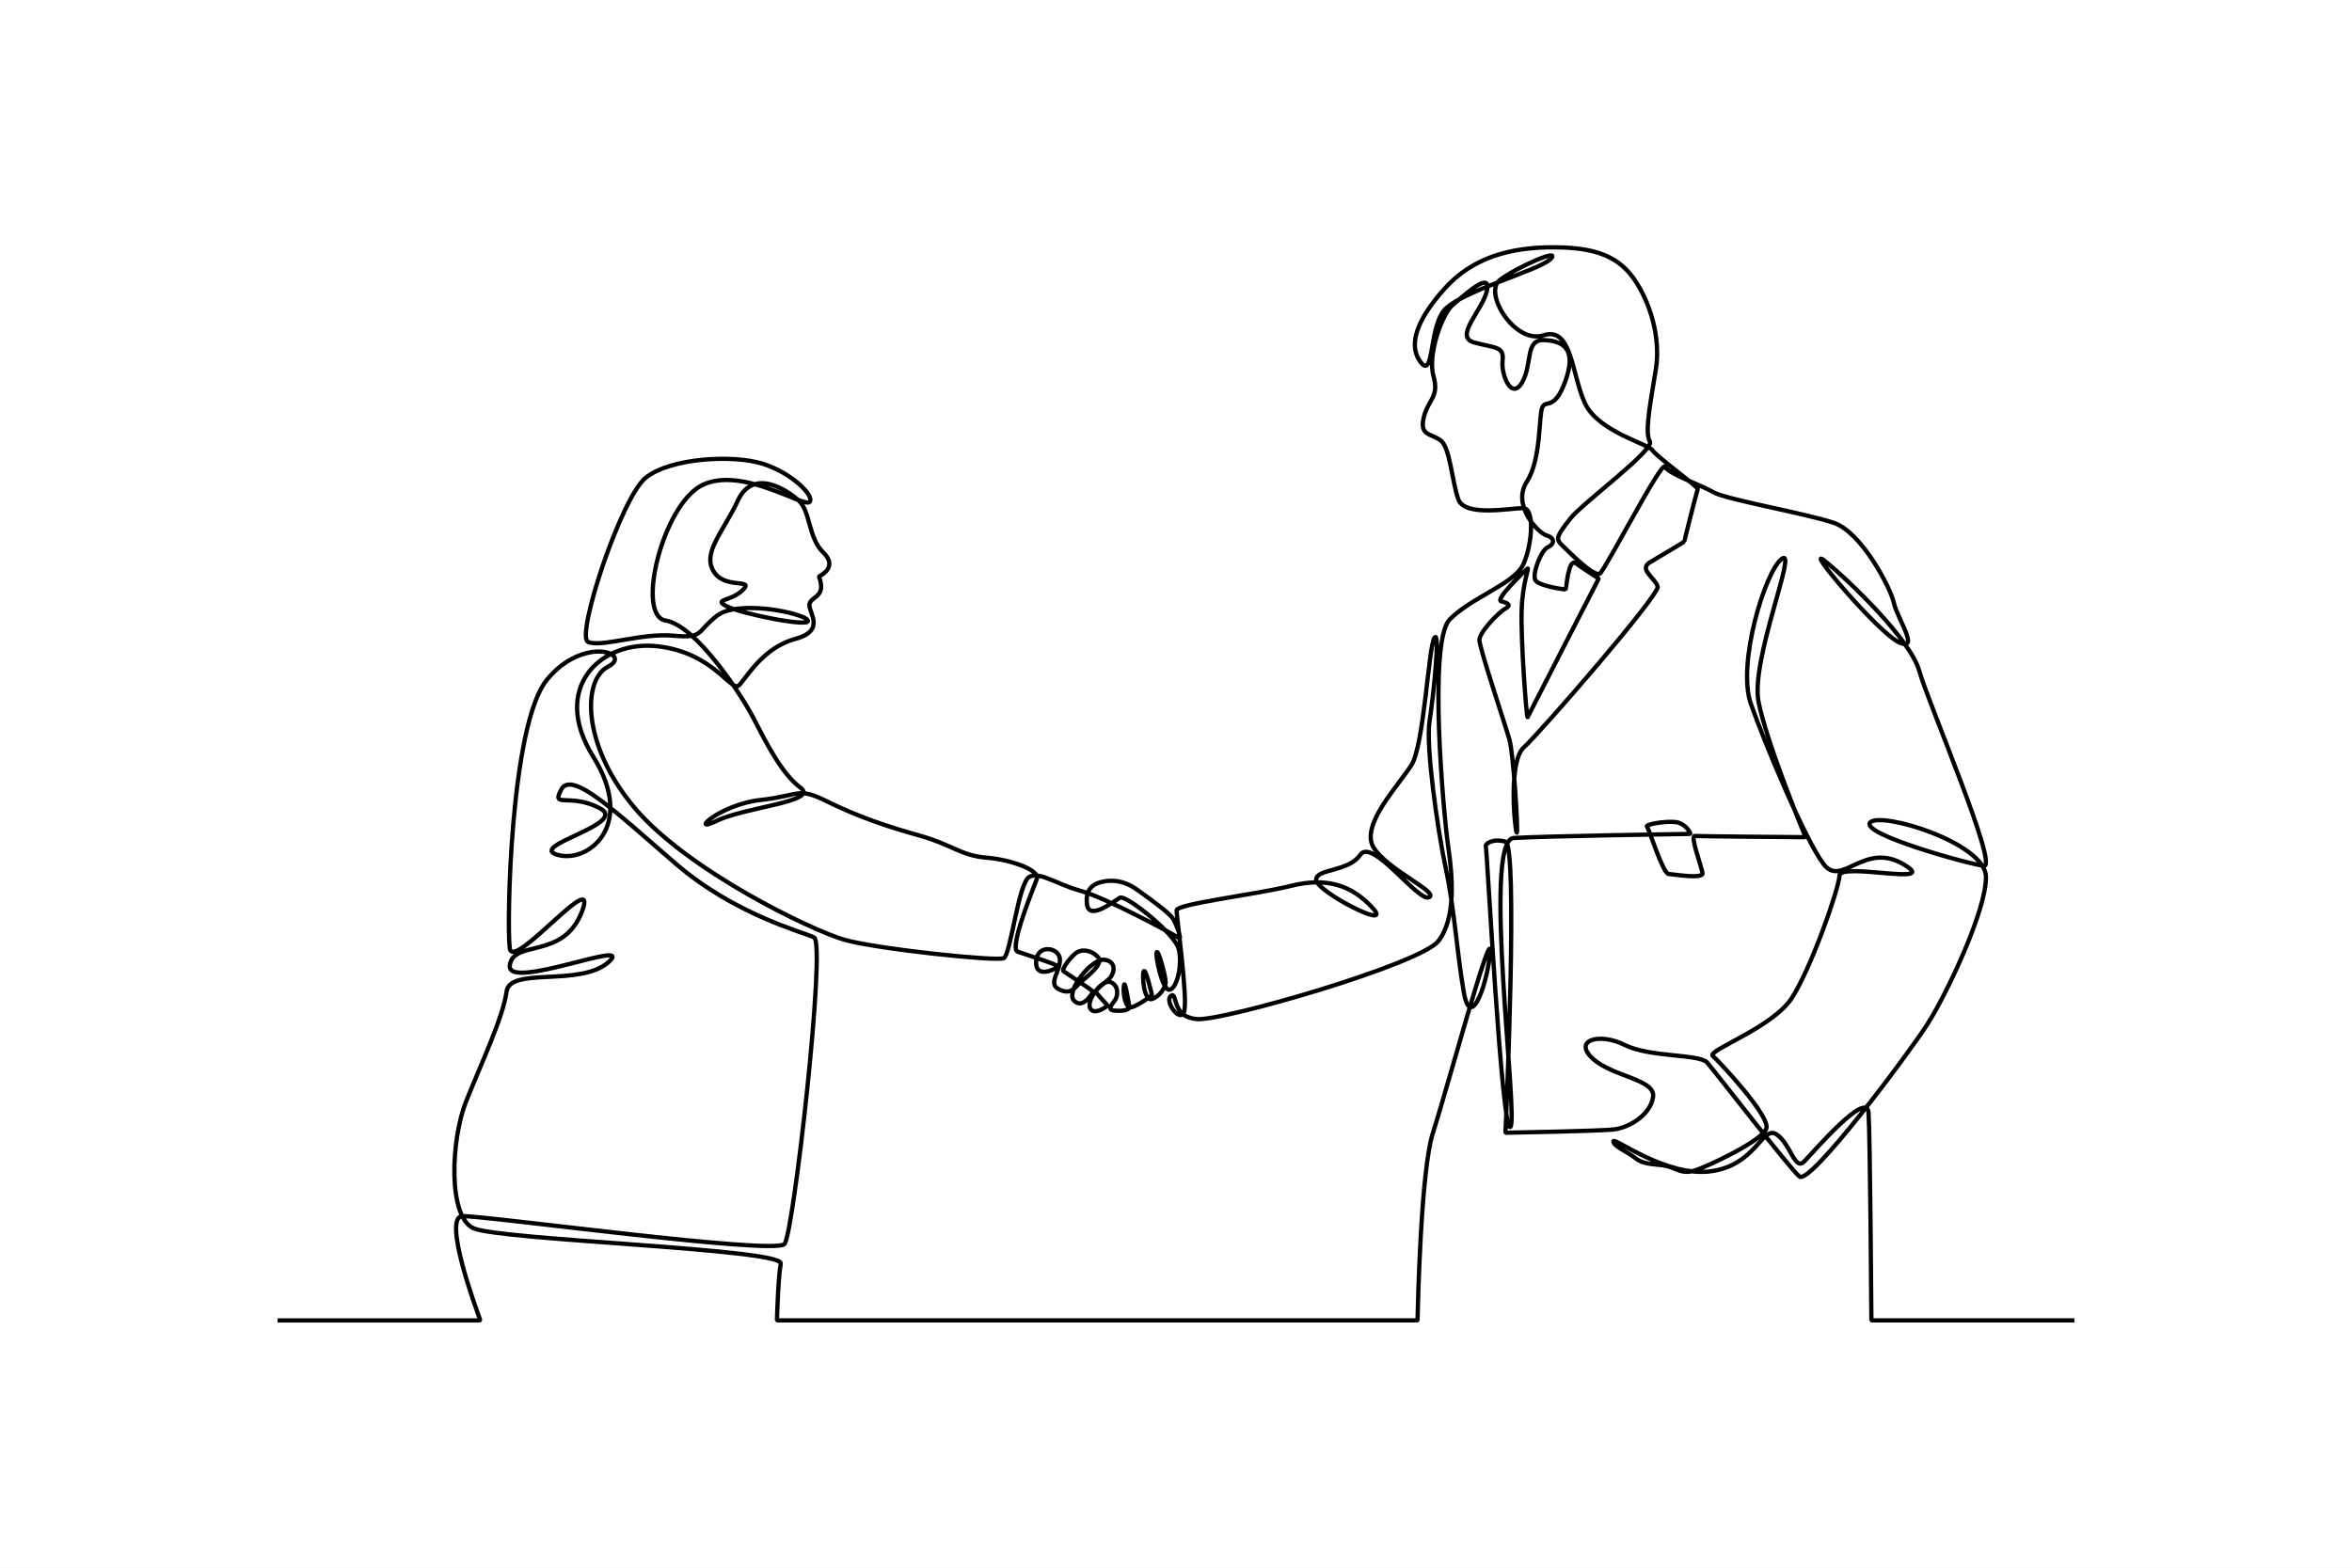
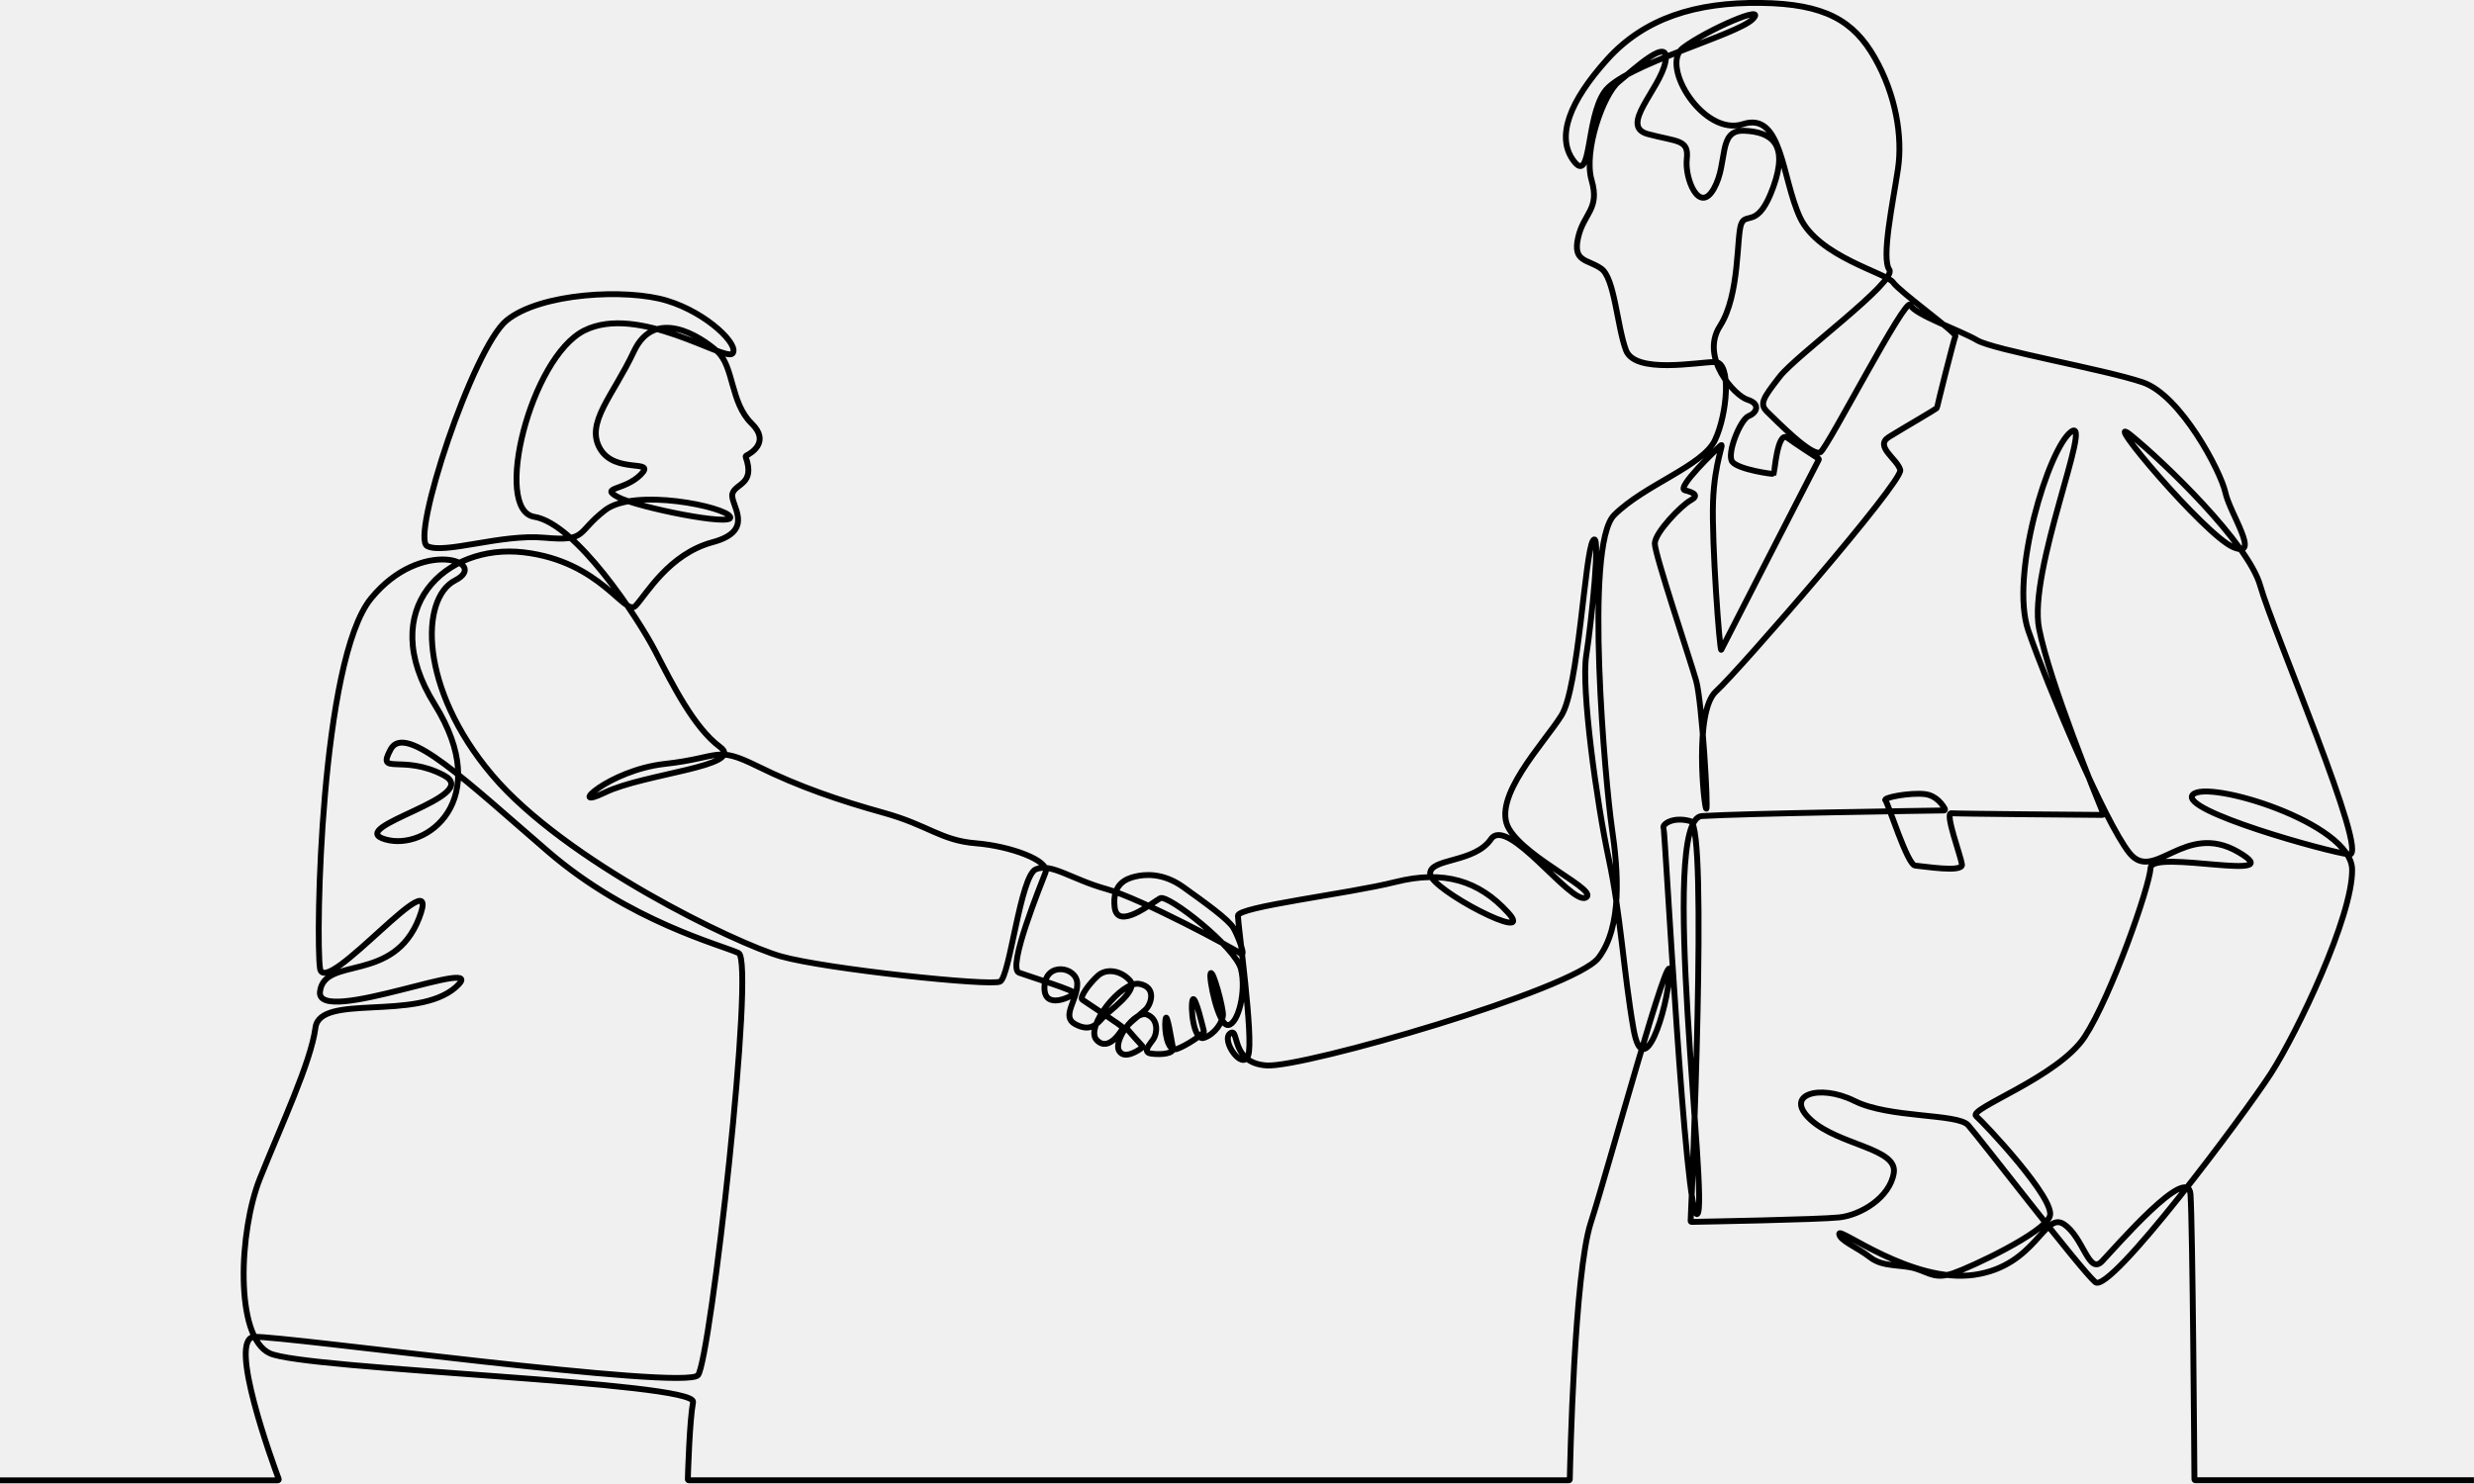
- <svg xmlns="http://www.w3.org/2000/svg" version="1.1" id="Layer_1" x="0px" y="0px" viewBox="0 0 6000 4000" style="enable-background:new 0 0 6000 4000;" xml:space="preserve">
+ <svg xmlns="http://www.w3.org/2000/svg" version="1.1" id="Layer_1" x="0px" y="0px" viewBox="0 0 4583.8 2749" style="enable-background:new 0 0 4583.8 2749;" xml:space="preserve">
  <style type="text/css">
- 	.st0{fill:#FFFFFF;}
- 	.st1{fill:none;stroke:#000000;stroke-width:10.894;stroke-miterlimit:10;}
+ 	.st0{fill:none;stroke:#000000;stroke-width:10.894;stroke-miterlimit:10;}
</style>
-   <g>
-     <rect class="st0" width="6000" height="4000" />
-     <path class="st1" d="M708.09,3369.05h514.74c1.27,0,2.15-1.25,1.71-2.44c-9.92-26.58-96.15-261.57-44.98-263.54   c54.24-2.09,798.99,100.13,821.94,70.93c22.95-29.21,106.39-767.7,75.1-782.3c-31.29-14.6-202.36-58.41-352.56-187.75   c-150.2-129.34-264.94-239.91-292.06-189.84c-27.12,50.07,21.53,7.93,98.05,47.98c76.52,40.05-185.67,95.96-108.48,118.91   c77.19,22.95,202.36-73.01,91.79-250.34c-110.57-177.32,20.86-298.32,164.81-281.63c143.94,16.69,187.75,119.95,207.57,99.09   c19.82-20.86,61.54-95.96,142.9-117.87c81.36-21.9,31.29-69.89,36.51-89.7c5.16-19.62,43.05-16.75,24.56-68.32   c-0.31-0.87,0.07-1.85,0.9-2.26c8.09-4,45.56-25.19,10-59.81c-39.64-38.59-32.34-105.35-63.63-133.51   c-31.29-28.16-115.78-82.4-154.37,0c-38.59,82.4-90.75,132.47-62.58,180.45c28.16,47.98,105.35,17.73,75.1,47.98   c-30.25,30.25-77.19,22.95-41.72,41.72s215.92,55.28,207.57,36.51c-8.34-18.78-177.32-54.24-231.56-12.52   c-54.24,41.72-32.34,58.41-112.65,51.11c-80.32-7.3-185.67,31.29-216.96,15.65s84.49-367.16,147.07-418.27   s222.17-59.46,297.28-36.51c75.1,22.95,135.25,83.11,121,98.05c-14.25,14.94-174.19-92.83-274.33-42.77   c-100.13,50.07-170.02,332.74-92.83,345.26c77.19,12.52,191.92,186.71,224.26,249.29c32.34,62.58,71.97,141.86,119.95,177.32   c47.98,35.46-140.81,49.02-213.83,84.49c-73.01,35.46,6.99-41.56,111.61-53.2c104.62-11.63,92.83-34.42,171.06,4.17   c78.23,38.59,152.29,63.63,234.69,86.57c82.4,22.95,105.35,51.11,170.02,56.33c64.67,5.22,137.69,32.34,129.34,54.24   c-8.34,21.9-71.97,177.32-49.02,185.67c22.95,8.34,105.93,33.73,102.68,38.36c-3.25,4.64-57.95,33.38-55.63-12.98   c2.32-46.36,59.8-36.62,60.73-5.56s-30.6,61.19-3.71,75.56c26.89,14.37,38.94,1.39,50.53-11.59   c11.59-12.98,67.22-50.53,50.99-69.07s-43.11-23.64-59.34-9.27s-34.77,40.33-29.21,44.5c5.56,4.17,76.96,50.53,75.56,52.39   s-25.64,46.42-48.68,22.72c-23.03-23.71,45.9-110.33,78.81-104.31c32.91,6.03,21.79,38.01,11.59,47.75   c-10.2,9.74-37.09,29.67-35.23,33.84c1.61,3.63,23.57,27.61,29.26,33.78c0.73,0.79,0.61,2.03-0.25,2.67   c-6.73,5.04-33.01,23.12-42.92,6.19c-11.4-19.48,30.13-76.03,51.92-67.22s18.54,35.23,11.59,45.43s-21.32,24.57-3.71,26.89   c17.62,2.32,42.19,0.46,39.87-10.66c-2.32-11.13-11.59-72.32-13.91-51.92c-2.32,20.4,3.71,59.34,20.4,54.24   c16.69-5.1,51.92-29.21,50.99-32.45c-0.93-3.25-16.23-70-20.86-58.88c-4.64,11.13,0.96,76.96,20.88,70.47s34.75-29.21,35.21-42.65   c0.46-13.44-18.08-82.98-22.72-76.96c-4.64,6.03,13.91,98.28,32.45,95.96c18.54-2.32,33.84-63.05,23.64-103.84   s-135.37-139.08-149.74-131.2s-79.27,60.73-84.37,16.69c-5.1-44.04,22.72-53.31,38.48-57.02c15.76-3.71,50.07-8.17,89.01,19.79   c38.94,27.96,83.45,59.48,92.72,75.71c9.27,16.23,24.11,56.09,12.98,47.29c-11.13-8.81-184.51-101.99-248.48-119.61   c-63.97-17.62-101.99-48.68-130.73-36.62s-48.21,199.34-66.29,208.15c-18.08,8.81-322.66-23.18-406.1-46.82   c-83.45-23.64-400.54-176.63-535.44-336.56s-133.51-326.83-68.15-360.21c65.37-33.38-62.58-80.66-155.77,33.38   c-93.18,114.04-102.92,627.23-94.57,685.64s230.87-215.57,183.58-93.18c-47.29,122.39-175.24,69.54-183.58,136.29   c-8.34,66.76,324.05-72.32,251.73-8.34c-72.32,63.97-251.73,11.13-260.07,75.1s-63.97,182.19-102.92,279.54   c-38.94,97.35-47.29,293.45,18.08,324.05c65.37,30.6,791.34,52.85,784.39,90.4c-6.41,34.64-9.28,128.75-9.68,143.13   c-0.03,1.02,0.79,1.85,1.82,1.85h1630.5c0.99,0,1.8-0.78,1.82-1.77c0.56-28.05,8.2-380.8,38.91-475.6   c31.99-98.74,150.2-534.05,146.03-463.12c-4.17,70.93-48.68,207.22-66.76,104.31s-23.64-211.4-45.9-315.7   c-22.25-104.31-51.46-315.7-41.72-376.9c9.74-61.19,27.82-236.43,12.52-212.79s-26.42,272.59-58.41,324.05   c-31.99,51.46-130.73,152.98-97.35,210s169.67,115.43,141.86,127.95s-144.64-152.98-175.24-108.48   c-30.6,44.5-112.65,34.77-112.65,63.98c0,29.21,198.88,132.12,144.64,72.32c-54.24-59.8-119.61-79.27-208.61-57.02   c-89.01,22.25-292.06,45.9-292.06,62.58c0,16.69,29.55,228.43,19.12,258.68c-10.43,30.25-51.11-28.16-33.38-40.68   s-1.04,55.28,67.8,59.46c68.84,4.17,569.52-140.81,614.37-199.23c44.85-58.41,36.51-162.72,25.03-240.95   c-11.47-78.23-52.15-523.62,4.17-579.95c56.33-56.33,163.76-90.75,186.71-138.73c22.95-47.98,31.29-144.99,0-144.99   c-31.29,0-148.12,22.95-164.81-21.9c-16.69-44.85-20.86-133.51-45.9-151.25s-53.2-11.47-42.77-57.37   c10.43-45.9,40.68-52.15,25.03-106.39c-15.65-54.24,21.9-159.59,50.07-182.54c28.16-22.95,97.01-87.62,86.57-36.51   c-10.43,51.11-86.57,118.91-32.34,133.51c54.24,14.6,76.14,9.39,71.97,45.9c-4.17,36.51,22.95,103.26,50.07,55.28   s6.26-109.52,56.33-107.44c50.07,2.09,82.4,23.99,54.24,103.26c-28.16,79.27-50.07,46.94-59.46,68.84   c-9.39,21.9-2.09,131.43-39.64,189.84c-37.55,58.41,27.12,129.34,51.11,136.64c23.99,7.3,17.73,23.99,2.09,30.25   s-41.49,70.47-30.36,84.84c11.13,14.37,76.03,23.64,76.96,22.25c0.93-1.39,6.49-80.2,25.03-66.76   c16.51,11.97,50.29,33.86,57.5,38.52c0.78,0.51,1.05,1.51,0.62,2.34c-12.52,24.35-177.84,346.01-180.51,352.03   c-2.78,6.26-18.08-199.57-15.3-274.68c2.78-75.1,22.25-111.26,13.91-103.61s-82.75,78.58-66.06,82.75   c16.69,4.17,27.12,9.74,10.43,18.78c-16.69,9.04-66.06,59.8-66.06,79.97c0,20.17,65.37,214.87,76.49,253.81   c11.13,38.94,22.95,240.6,18.78,237.82c-4.17-2.78-22.95-180.8,18.08-217.65c41.03-36.86,346.99-389.41,341.43-410.27   s-48.68-43.81-20.86-61.19c27.82-17.38,89.01-52.15,89.01-54.24c0-2.09,31.29-127.25,34.07-132.82   c2.78-5.56-103.61-82.05-115.43-99.44c-11.82-17.38-138.38-47.29-172.45-120.3c-34.07-73.01-32.68-196.79-105.7-173.15   c-73.02,23.64-154.37-108.48-111.26-141.16c43.11-32.68,158.55-83.45,129.34-53.54c-29.21,29.9-239.91,84.84-274.68,134.9   c-34.77,50.07-23.64,172.45-57.02,127.95c-33.38-44.5-7.65-110.57,61.89-187.75c69.54-77.19,164.81-106.39,284.41-105   c119.61,1.39,172.45,33.38,211.4,101.53s52.15,146.03,43.11,206.53c-9.04,60.5-31.29,164.81-15.99,186.36   s-171.76,157.85-203.05,198.18c-31.29,40.33-38.25,50.76-22.95,65.37c15.3,14.6,84.14,85.53,98.74,74.41   c14.6-11.13,158.55-290.67,166.2-272.59c7.65,18.08,93.18,47.29,123.78,65.37c30.6,18.08,235.73,53.89,306.66,77.88   c70.93,23.99,144.99,165.85,153.33,204.44c8.34,38.59,66.76,123.08,14.6,101.18c-52.15-21.9-250.34-256.6-189.84-207.57   s218,200.27,239.91,279.54c21.9,79.27,203.4,501.72,164.81,497.54s-316.05-81.36-289.97-110.57   c26.08-29.21,294.45,52.15,295.34,138.73c0.89,86.57-101.33,301.45-150.35,377.59s-298.32,409.93-325.44,386.98   c-27.12-22.95-215.92-269.11-235.73-291.02c-19.82-21.9-146.03-12.52-210.7-44.85c-64.67-32.34-132.47-11.47-80.32,35.46   c52.15,46.94,160.63,52.15,153.33,98.05c-7.3,45.9-61.54,78.23-101.18,82.4c-37.53,3.95-250.88,7.9-273.44,8.31   c-1.05,0.02-1.89-0.84-1.84-1.89c1.85-41.2,32.3-731.64-0.09-740.75c-33.38-9.39-53.2,6.26-50.07,12.52   c3.13,6.26,40.68,732.24,62.58,715.55c21.9-16.69-73.01-732.24,8.34-737.45c77.17-4.95,414.28-9.89,448.79-10.39   c1.35-0.02,2.21-1.46,1.57-2.66c-3.67-6.88-15.37-25.1-37.31-27.63c-27.12-3.13-78.23,6.26-73.01,11.47s40.68,119.95,55.28,121   c14.6,1.04,88.66,13.56,86.57-2.09c-2.09-15.65-32.33-95.96-19.82-94.92c11.78,0.98,251.63,2.89,279.95,3.11   c1.3,0.01,2.18-1.3,1.68-2.5c-10.61-25.78-99.31-242.75-118.91-342.74c-20.86-106.39,101.18-395.32,59.46-365.07   c-41.72,30.25-114.74,267.03-79.27,369.25c35.46,102.22,140.81,352.56,186.71,410.97s102.22-59.46,202.36-1.04   c100.13,58.41-160.63-6.26-162.72,29.21c-2.09,35.46-73.02,237.82-122.04,312.92c-49.02,75.1-216.96,133.51-201.31,147.07   c15.65,13.56,148.12,154.37,136.64,185.67c-11.47,31.29-144.99,93.88-178.37,105.35c-33.38,11.47-43.81,0-69.89-8.34   s-60.5-2.09-84.49-20.86c-23.99-18.78-57.37-31.29-57.37-43.81s135.6,92.83,250.34,76.14c114.74-16.69,129.34-117.87,165.85-93.88   c36.51,23.99,45.9,94.92,70.93,68.84c25.03-26.08,159.59-182.54,163.76-124.13c4.02,56.31,7.07,496.45,7.29,528.08   c0.01,1,0.82,1.79,1.82,1.79h516.14" />
-   </g>
+   <path class="st0" d="M0,2743.5h514.7c1.3,0,2.1-1.3,1.7-2.4c-9.9-26.6-96.2-261.6-45-263.5c54.2-2.1,799,100.1,821.9,70.9  c22.9-29.2,106.4-767.7,75.1-782.3c-31.3-14.6-202.4-58.4-352.6-187.8S751,1338.5,723.9,1388.6c-27.1,50.1,21.5,7.9,98,48  c76.5,40.1-185.7,96-108.5,118.9s202.4-73,91.8-250.3c-110.6-177.3,20.9-298.3,164.8-281.6c143.9,16.7,187.8,120,207.6,99.1  s61.5-96,142.9-117.9c81.4-21.9,31.3-69.9,36.5-89.7c5.2-19.6,43-16.7,24.6-68.3c-0.3-0.9,0.1-1.8,0.9-2.3c8.1-4,45.6-25.2,10-59.8  c-39.6-38.6-32.3-105.4-63.6-133.5s-115.8-82.4-154.4,0c-38.6,82.4-90.7,132.5-62.6,180.5c28.2,48,105.4,17.7,75.1,48  c-30.2,30.2-77.2,22.9-41.7,41.7c35.5,18.8,215.9,55.3,207.6,36.5c-8.3-18.8-177.3-54.2-231.6-12.5c-54.2,41.7-32.3,58.4-112.7,51.1  s-185.7,31.3-217,15.6c-31.3-15.6,84.5-367.2,147.1-418.3c62.6-51.1,222.2-59.5,297.3-36.5c75.1,22.9,135.2,83.1,121,98  s-174.2-92.8-274.3-42.8c-100.1,50.1-170,332.7-92.8,345.3c77.2,12.5,191.9,186.7,224.3,249.3c32.3,62.6,72,141.9,120,177.3  c48,35.5-140.8,49-213.8,84.5c-73,35.5,7-41.6,111.6-53.2c104.6-11.6,92.8-34.4,171.1,4.2c78.2,38.6,152.3,63.6,234.7,86.6  c82.4,22.9,105.4,51.1,170,56.3c64.7,5.2,137.7,32.3,129.3,54.2c-8.3,21.9-72,177.3-49,185.7c22.9,8.3,105.9,33.7,102.7,38.4  c-3.2,4.6-57.9,33.4-55.6-13c2.3-46.4,59.8-36.6,60.7-5.6c0.9,31.1-30.6,61.2-3.7,75.6s38.9,1.4,50.5-11.6  c11.6-13,67.2-50.5,51-69.1c-16.2-18.5-43.1-23.6-59.3-9.3c-16.2,14.4-34.8,40.3-29.2,44.5c5.6,4.2,77,50.5,75.6,52.4  c-1.4,1.9-25.6,46.4-48.7,22.7s45.9-110.3,78.8-104.3c32.9,6,21.8,38,11.6,47.7c-10.2,9.7-37.1,29.7-35.2,33.8  c1.6,3.6,23.6,27.6,29.3,33.8c0.7,0.8,0.6,2-0.2,2.7c-6.7,5-33,23.1-42.9,6.2c-11.4-19.5,30.1-76,51.9-67.2  c21.8,8.8,18.5,35.2,11.6,45.4c-7,10.2-21.3,24.6-3.7,26.9c17.6,2.3,42.2,0.5,39.9-10.7c-2.3-11.1-11.6-72.3-13.9-51.9  c-2.3,20.4,3.7,59.3,20.4,54.2s51.9-29.2,51-32.5c-0.9-3.2-16.2-70-20.9-58.9c-4.6,11.1,1,77,20.9,70.5  c19.9-6.5,34.8-29.2,35.2-42.7s-18.1-83-22.7-77c-4.6,6,13.9,98.3,32.5,96c18.5-2.3,33.8-63,23.6-103.8  c-10.2-40.8-135.4-139.1-149.7-131.2c-14.4,7.9-79.3,60.7-84.4,16.7c-5.1-44,22.7-53.3,38.5-57s50.1-8.2,89,19.8  c38.9,28,83.4,59.5,92.7,75.7s24.1,56.1,13,47.3c-11.1-8.8-184.5-102-248.5-119.6c-64-17.6-102-48.7-130.7-36.6  s-48.2,199.3-66.3,208.2c-18.1,8.8-322.7-23.2-406.1-46.8c-83.4-23.6-400.5-176.6-535.4-336.6s-133.5-326.8-68.1-360.2  c65.4-33.4-62.6-80.7-155.8,33.4c-93.2,114-102.9,627.2-94.6,685.6c8.3,58.4,230.9-215.6,183.6-93.2  c-47.3,122.4-175.2,69.5-183.6,136.3c-8.3,66.8,324-72.3,251.7-8.3s-251.7,11.1-260.1,75.1s-64,182.2-102.9,279.5  c-38.9,97.4-47.3,293.5,18.1,324c65.4,30.6,791.3,52.8,784.4,90.4c-6.4,34.6-9.3,128.7-9.7,143.1c0,1,0.8,1.9,1.8,1.9h1630.5  c1,0,1.8-0.8,1.8-1.8c0.6-28,8.2-380.8,38.9-475.6c32-98.7,150.2-534.1,146-463.1c-4.2,70.9-48.7,207.2-66.8,104.3  s-23.6-211.4-45.9-315.7s-51.5-315.7-41.7-376.9c9.7-61.2,27.8-236.4,12.5-212.8c-15.3,23.6-26.4,272.6-58.4,324  s-130.7,153-97.4,210c33.4,57,169.7,115.4,141.9,127.9s-144.6-153-175.2-108.5c-30.6,44.5-112.7,34.8-112.7,64  c0,29.2,198.9,132.1,144.6,72.3c-54.2-59.8-119.6-79.3-208.6-57c-89,22.3-292.1,45.9-292.1,62.6c0,16.7,29.6,228.4,19.1,258.7  c-10.4,30.2-51.1-28.2-33.4-40.7c17.7-12.5-1,55.3,67.8,59.5c68.8,4.2,569.5-140.8,614.4-199.2c44.9-58.4,36.5-162.7,25-240.9  c-11.5-78.2-52.2-523.6,4.2-579.9c56.3-56.3,163.8-90.7,186.7-138.7c22.9-48,31.3-145,0-145c-31.3,0-148.1,22.9-164.8-21.9  c-16.7-44.9-20.9-133.5-45.9-151.2c-25-17.7-53.2-11.5-42.8-57.4c10.4-45.9,40.7-52.2,25-106.4c-15.6-54.2,21.9-159.6,50.1-182.5  c28.2-22.9,97-87.6,86.6-36.5c-10.4,51.1-86.6,118.9-32.3,133.5c54.2,14.6,76.1,9.4,72,45.9c-4.2,36.5,22.9,103.3,50.1,55.3  c27.1-48,6.3-109.5,56.3-107.4c50.1,2.1,82.4,24,54.2,103.3c-28.2,79.3-50.1,46.9-59.5,68.8c-9.4,21.9-2.1,131.4-39.6,189.8  c-37.6,58.4,27.1,129.3,51.1,136.6c24,7.3,17.7,24,2.1,30.2c-15.6,6.3-41.5,70.5-30.4,84.8c11.1,14.4,76,23.6,77,22.3  c0.9-1.4,6.5-80.2,25-66.8c16.5,12,50.3,33.9,57.5,38.5c0.8,0.5,1.1,1.5,0.6,2.3c-12.5,24.3-177.8,346-180.5,352  c-2.8,6.3-18.1-199.6-15.3-274.7c2.8-75.1,22.3-111.3,13.9-103.6c-8.3,7.6-82.8,78.6-66.1,82.8c16.7,4.2,27.1,9.7,10.4,18.8  c-16.7,9-66.1,59.8-66.1,80c0,20.2,65.4,214.9,76.5,253.8c11.1,38.9,22.9,240.6,18.8,237.8s-22.9-180.8,18.1-217.7  c41-36.9,347-389.4,341.4-410.3s-48.7-43.8-20.9-61.2c27.8-17.4,89-52.2,89-54.2c0-2.1,31.3-127.3,34.1-132.8  c2.8-5.6-103.6-82.1-115.4-99.4c-11.8-17.4-138.4-47.3-172.5-120.3c-34.1-73-32.7-196.8-105.7-173.1S3075,121.6,3118.1,88.9  c43.1-32.7,158.5-83.4,129.3-53.5c-29.2,29.9-239.9,84.8-274.7,134.9c-34.8,50.1-23.6,172.5-57,127.9  c-33.4-44.5-7.6-110.6,61.9-187.8c69.5-77.2,164.8-106.4,284.4-105c119.6,1.4,172.5,33.4,211.4,101.5c38.9,68.1,52.2,146,43.1,206.5  c-9,60.5-31.3,164.8-16,186.4c15.3,21.6-171.8,157.9-203.1,198.2c-31.3,40.3-38.2,50.8-22.9,65.4c15.3,14.6,84.1,85.5,98.7,74.4  c14.6-11.1,158.5-290.7,166.2-272.6c7.6,18.1,93.2,47.3,123.8,65.4s235.7,53.9,306.7,77.9c70.9,24,145,165.8,153.3,204.4  s66.8,123.1,14.6,101.2c-52.2-21.9-250.3-256.6-189.8-207.6s218,200.3,239.9,279.5s203.4,501.7,164.8,497.5  c-38.6-4.2-316.1-81.4-290-110.6s294.4,52.2,295.3,138.7c0.9,86.6-101.3,301.4-150.4,377.6s-298.3,409.9-325.4,387  c-27.1-22.9-215.9-269.1-235.7-291c-19.8-21.9-146-12.5-210.7-44.9c-64.7-32.3-132.5-11.5-80.3,35.5c52.2,46.9,160.6,52.2,153.3,98  c-7.3,45.9-61.5,78.2-101.2,82.4c-37.5,4-250.9,7.9-273.4,8.3c-1,0-1.9-0.8-1.8-1.9c1.8-41.2,32.3-731.6-0.1-740.7  c-33.4-9.4-53.2,6.3-50.1,12.5c3.1,6.3,40.7,732.2,62.6,715.5c21.9-16.7-73-732.2,8.3-737.5c77.2-4.9,414.3-9.9,448.8-10.4  c1.4,0,2.2-1.5,1.6-2.7c-3.7-6.9-15.4-25.1-37.3-27.6c-27.1-3.1-78.2,6.3-73,11.5c5.2,5.2,40.7,120,55.3,121s88.7,13.6,86.6-2.1  c-2.1-15.6-32.3-96-19.8-94.9c11.8,1,251.6,2.9,279.9,3.1c1.3,0,2.2-1.3,1.7-2.5c-10.6-25.8-99.3-242.8-118.9-342.7  c-20.9-106.4,101.2-395.3,59.5-365.1c-41.7,30.2-114.7,267-79.3,369.2c35.5,102.2,140.8,352.6,186.7,411  c45.9,58.4,102.2-59.5,202.4-1s-160.6-6.3-162.7,29.2c-2.1,35.5-73,237.8-122,312.9c-49,75.1-217,133.5-201.3,147.1  c15.6,13.6,148.1,154.4,136.6,185.7c-11.5,31.3-145,93.9-178.4,105.4c-33.4,11.5-43.8,0-69.9-8.3c-26.1-8.3-60.5-2.1-84.5-20.9  c-24-18.8-57.4-31.3-57.4-43.8c0-12.5,135.6,92.8,250.3,76.1c114.7-16.7,129.3-117.9,165.8-93.9c36.5,24,45.9,94.9,70.9,68.8  s159.6-182.5,163.8-124.1c4,56.3,7.1,496.4,7.3,528.1c0,1,0.8,1.8,1.8,1.8h516.1" />
</svg>
